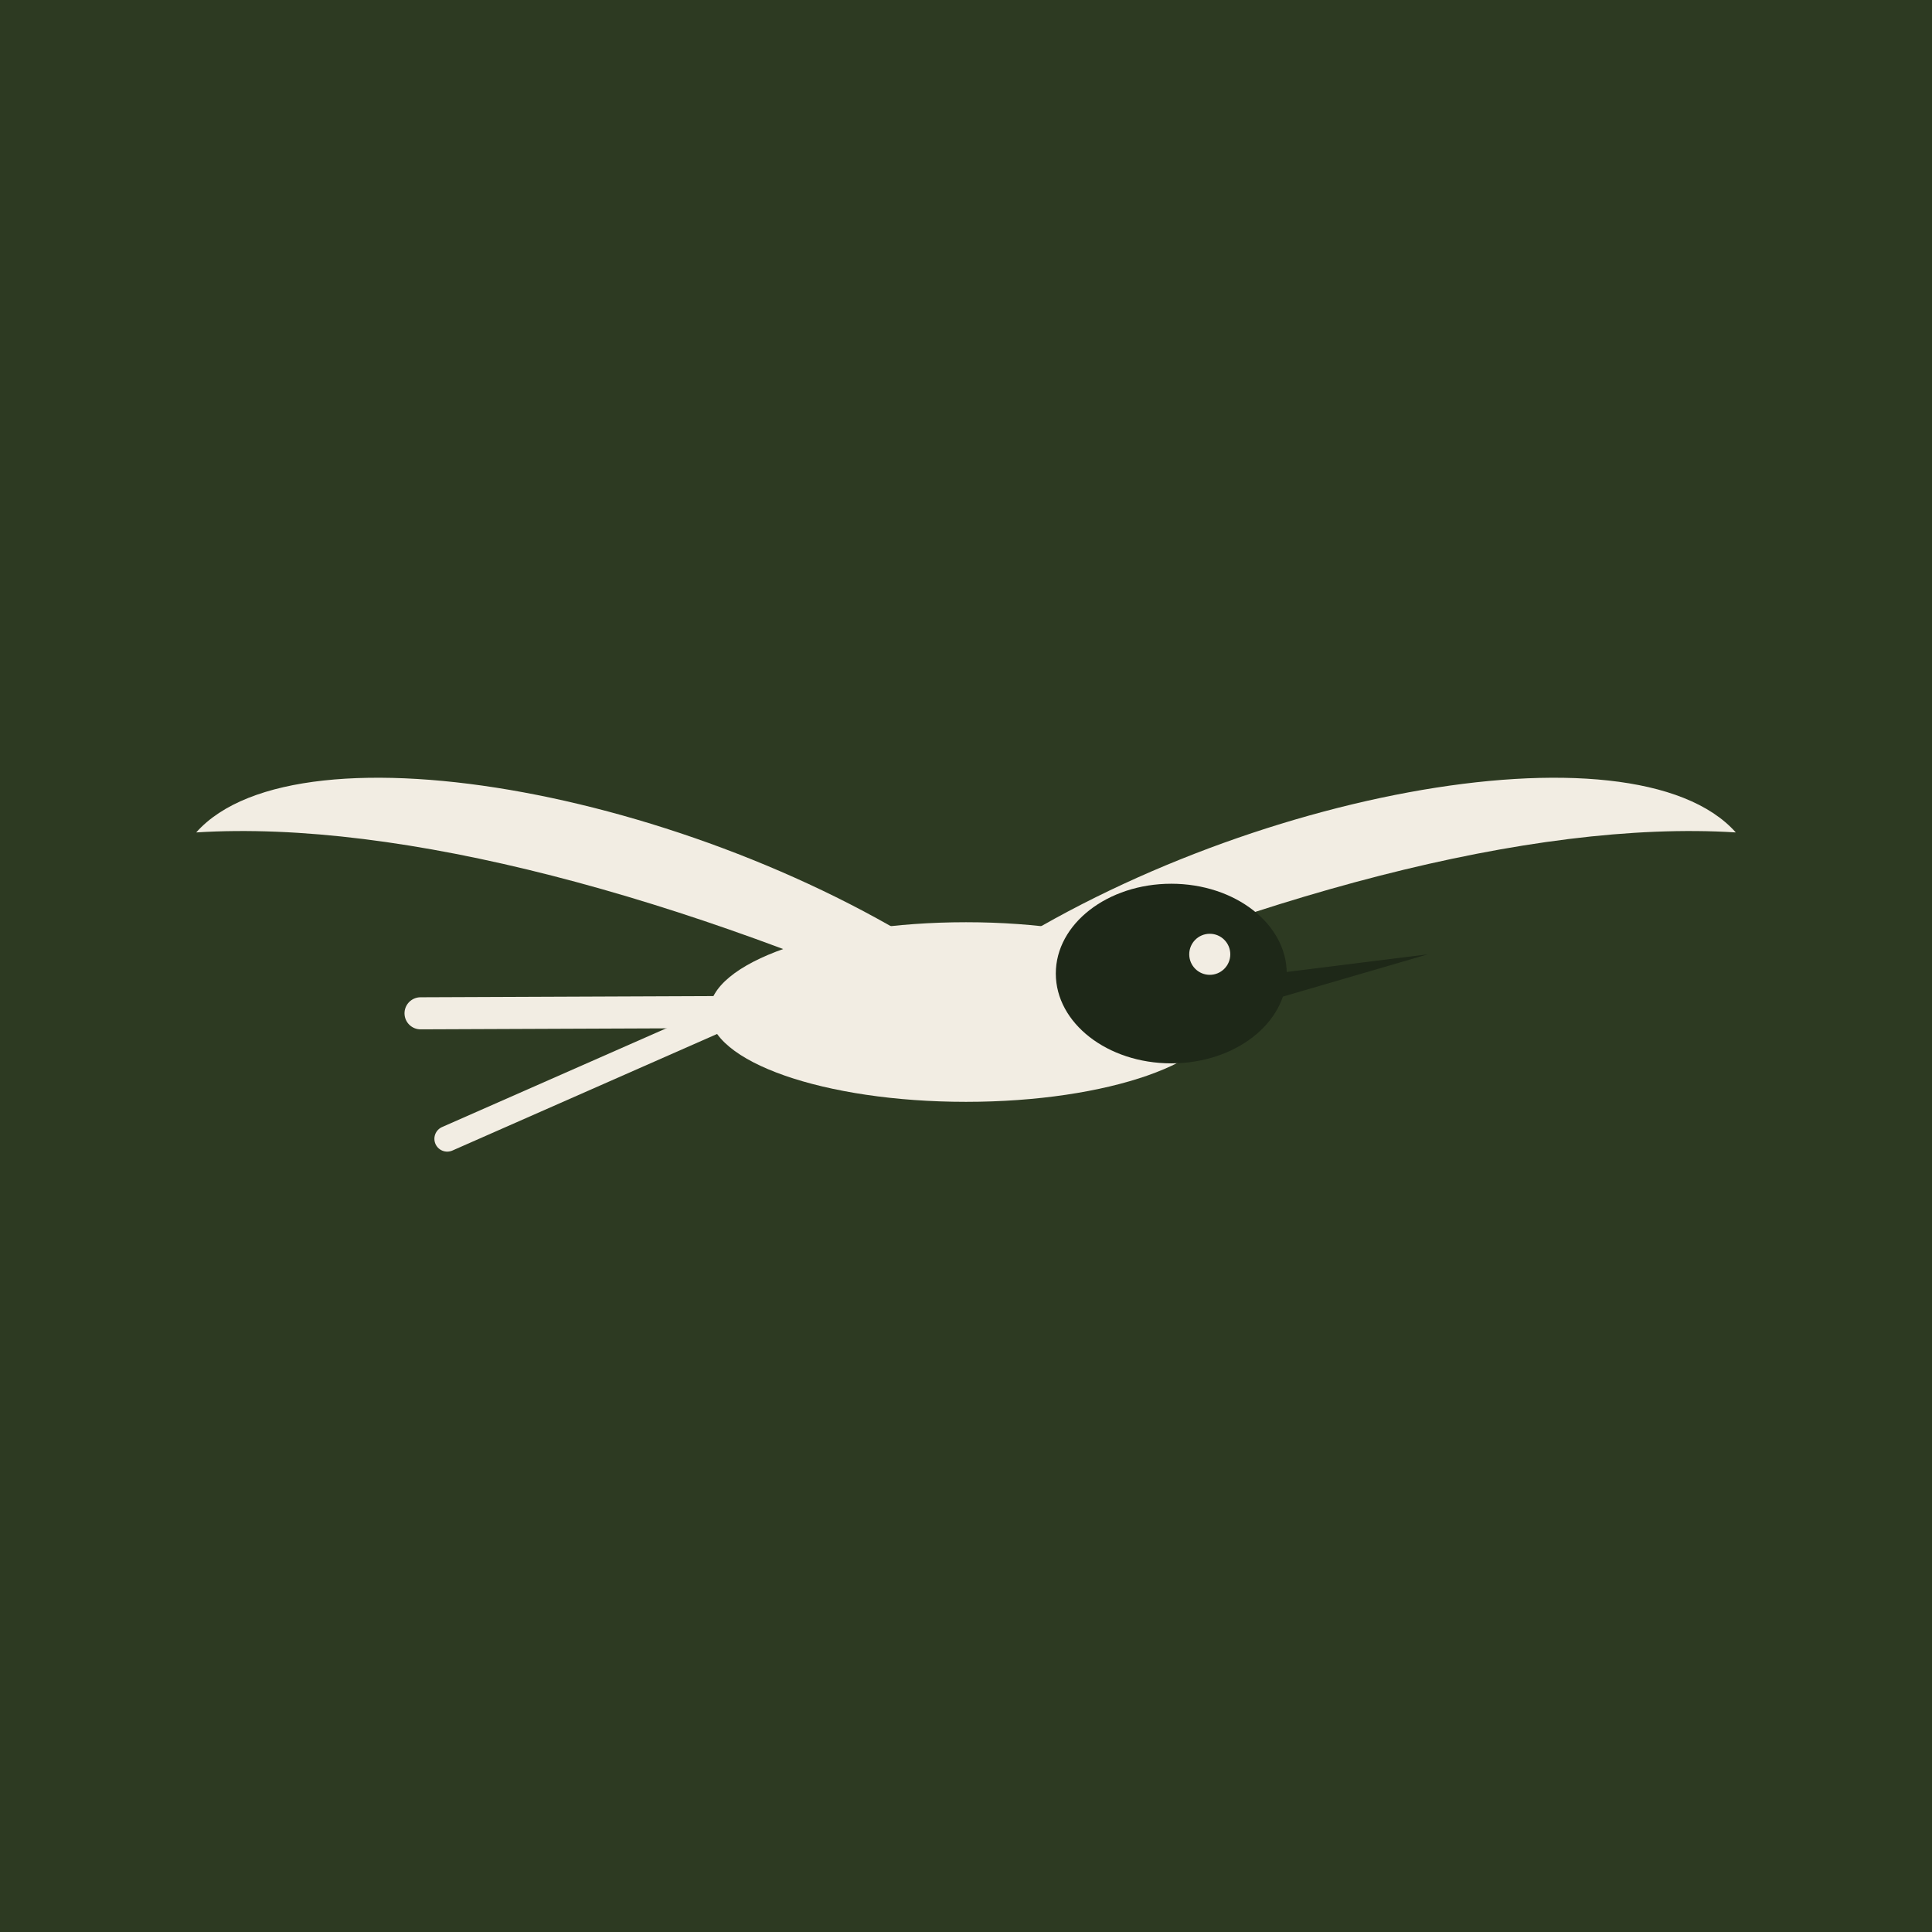
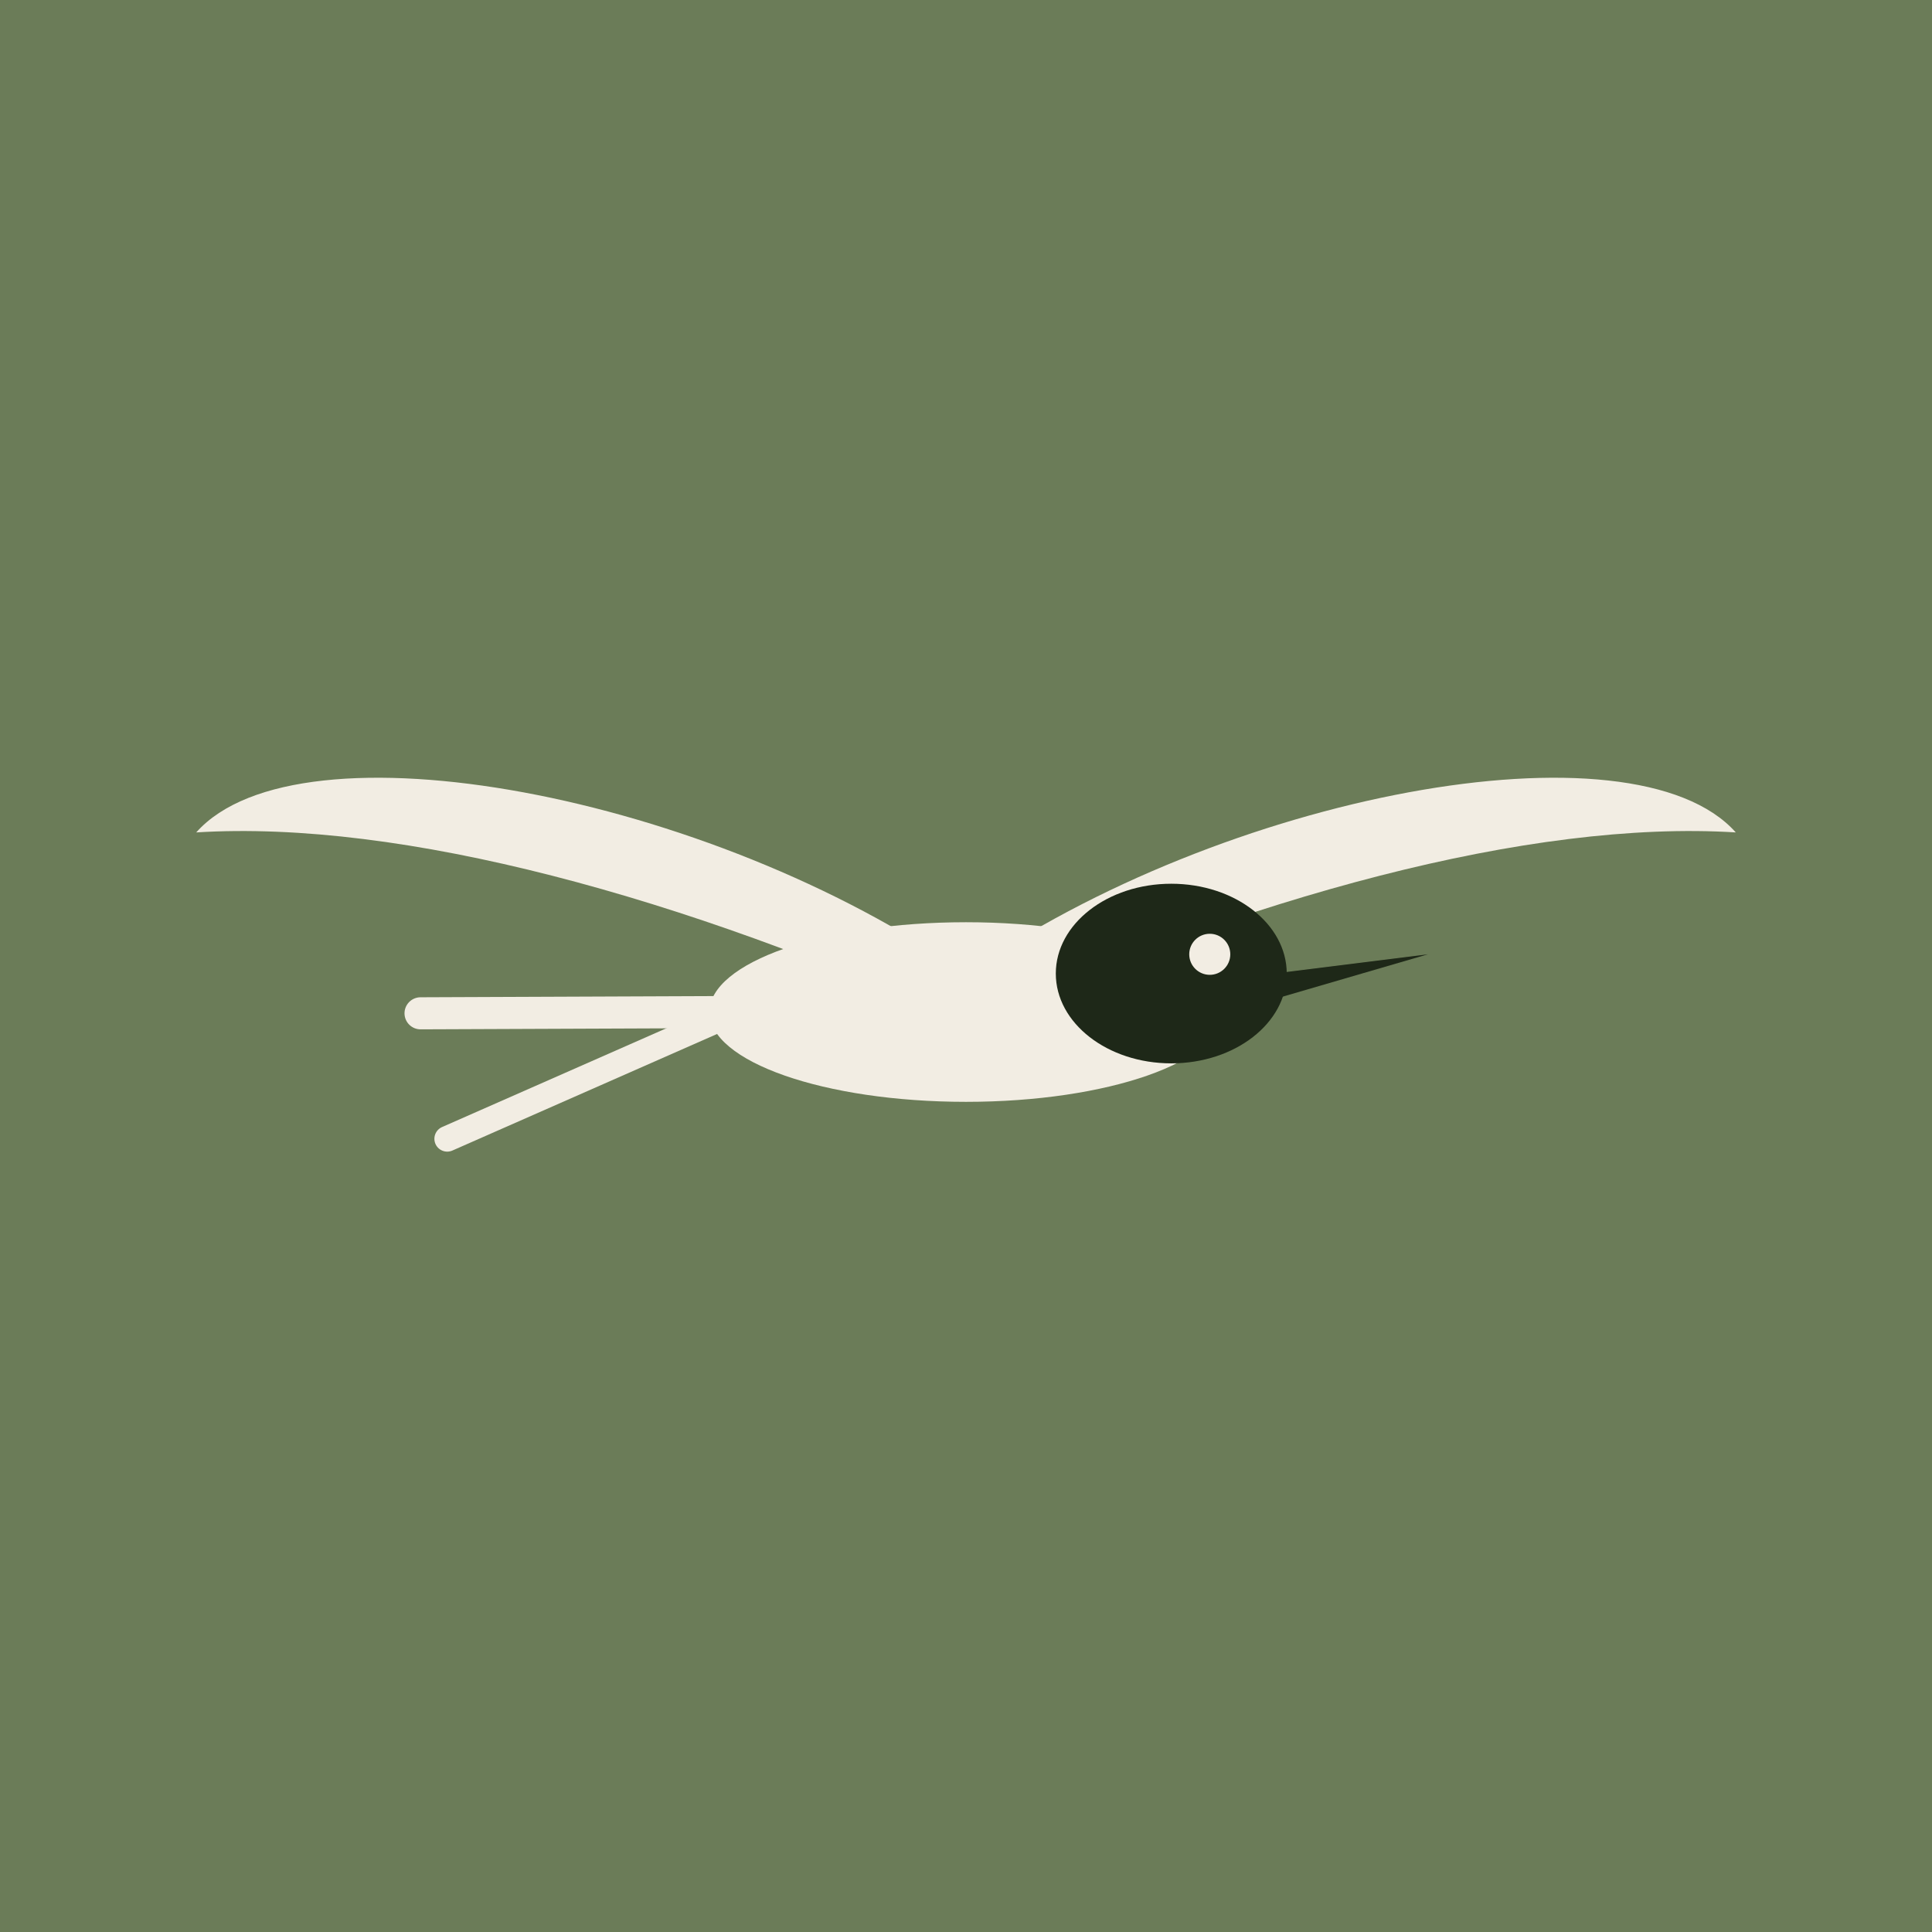
<svg xmlns="http://www.w3.org/2000/svg" viewBox="0 0 512 512">
-   <rect width="512" height="512" fill="#2d3a22" />
+   <rect width="512" height="512" fill="#6b7c58" />
  <g transform="translate(52 122) scale(3.4)">
    <path d="M60 40 C40 26, 8 20, 0 29 C16 28, 38 34, 60 44Z" fill="#f2ede3" />
    <path d="M60 40 C80 26, 112 20, 120 29 C104 28, 82 34, 60 44Z" fill="#f2ede3" />
    <ellipse cx="60" cy="43" rx="20" ry="7" fill="#f2ede3" />
    <g transform="rotate(-12 42 43)">
      <path d="M42 43 L18 38" stroke="#f2ede3" stroke-width="2.5" stroke-linecap="round" />
      <path d="M42 43 L18 48" stroke="#f2ede3" stroke-width="2" stroke-linecap="round" />
    </g>
    <ellipse cx="76" cy="40" rx="9" ry="7" fill="#1e2818" />
    <path d="M84 40 L96 38.5 L84 42Z" fill="#1e2818" />
    <circle cx="79" cy="38.5" r="1.6" fill="#f2ede3" />
  </g>
</svg>
